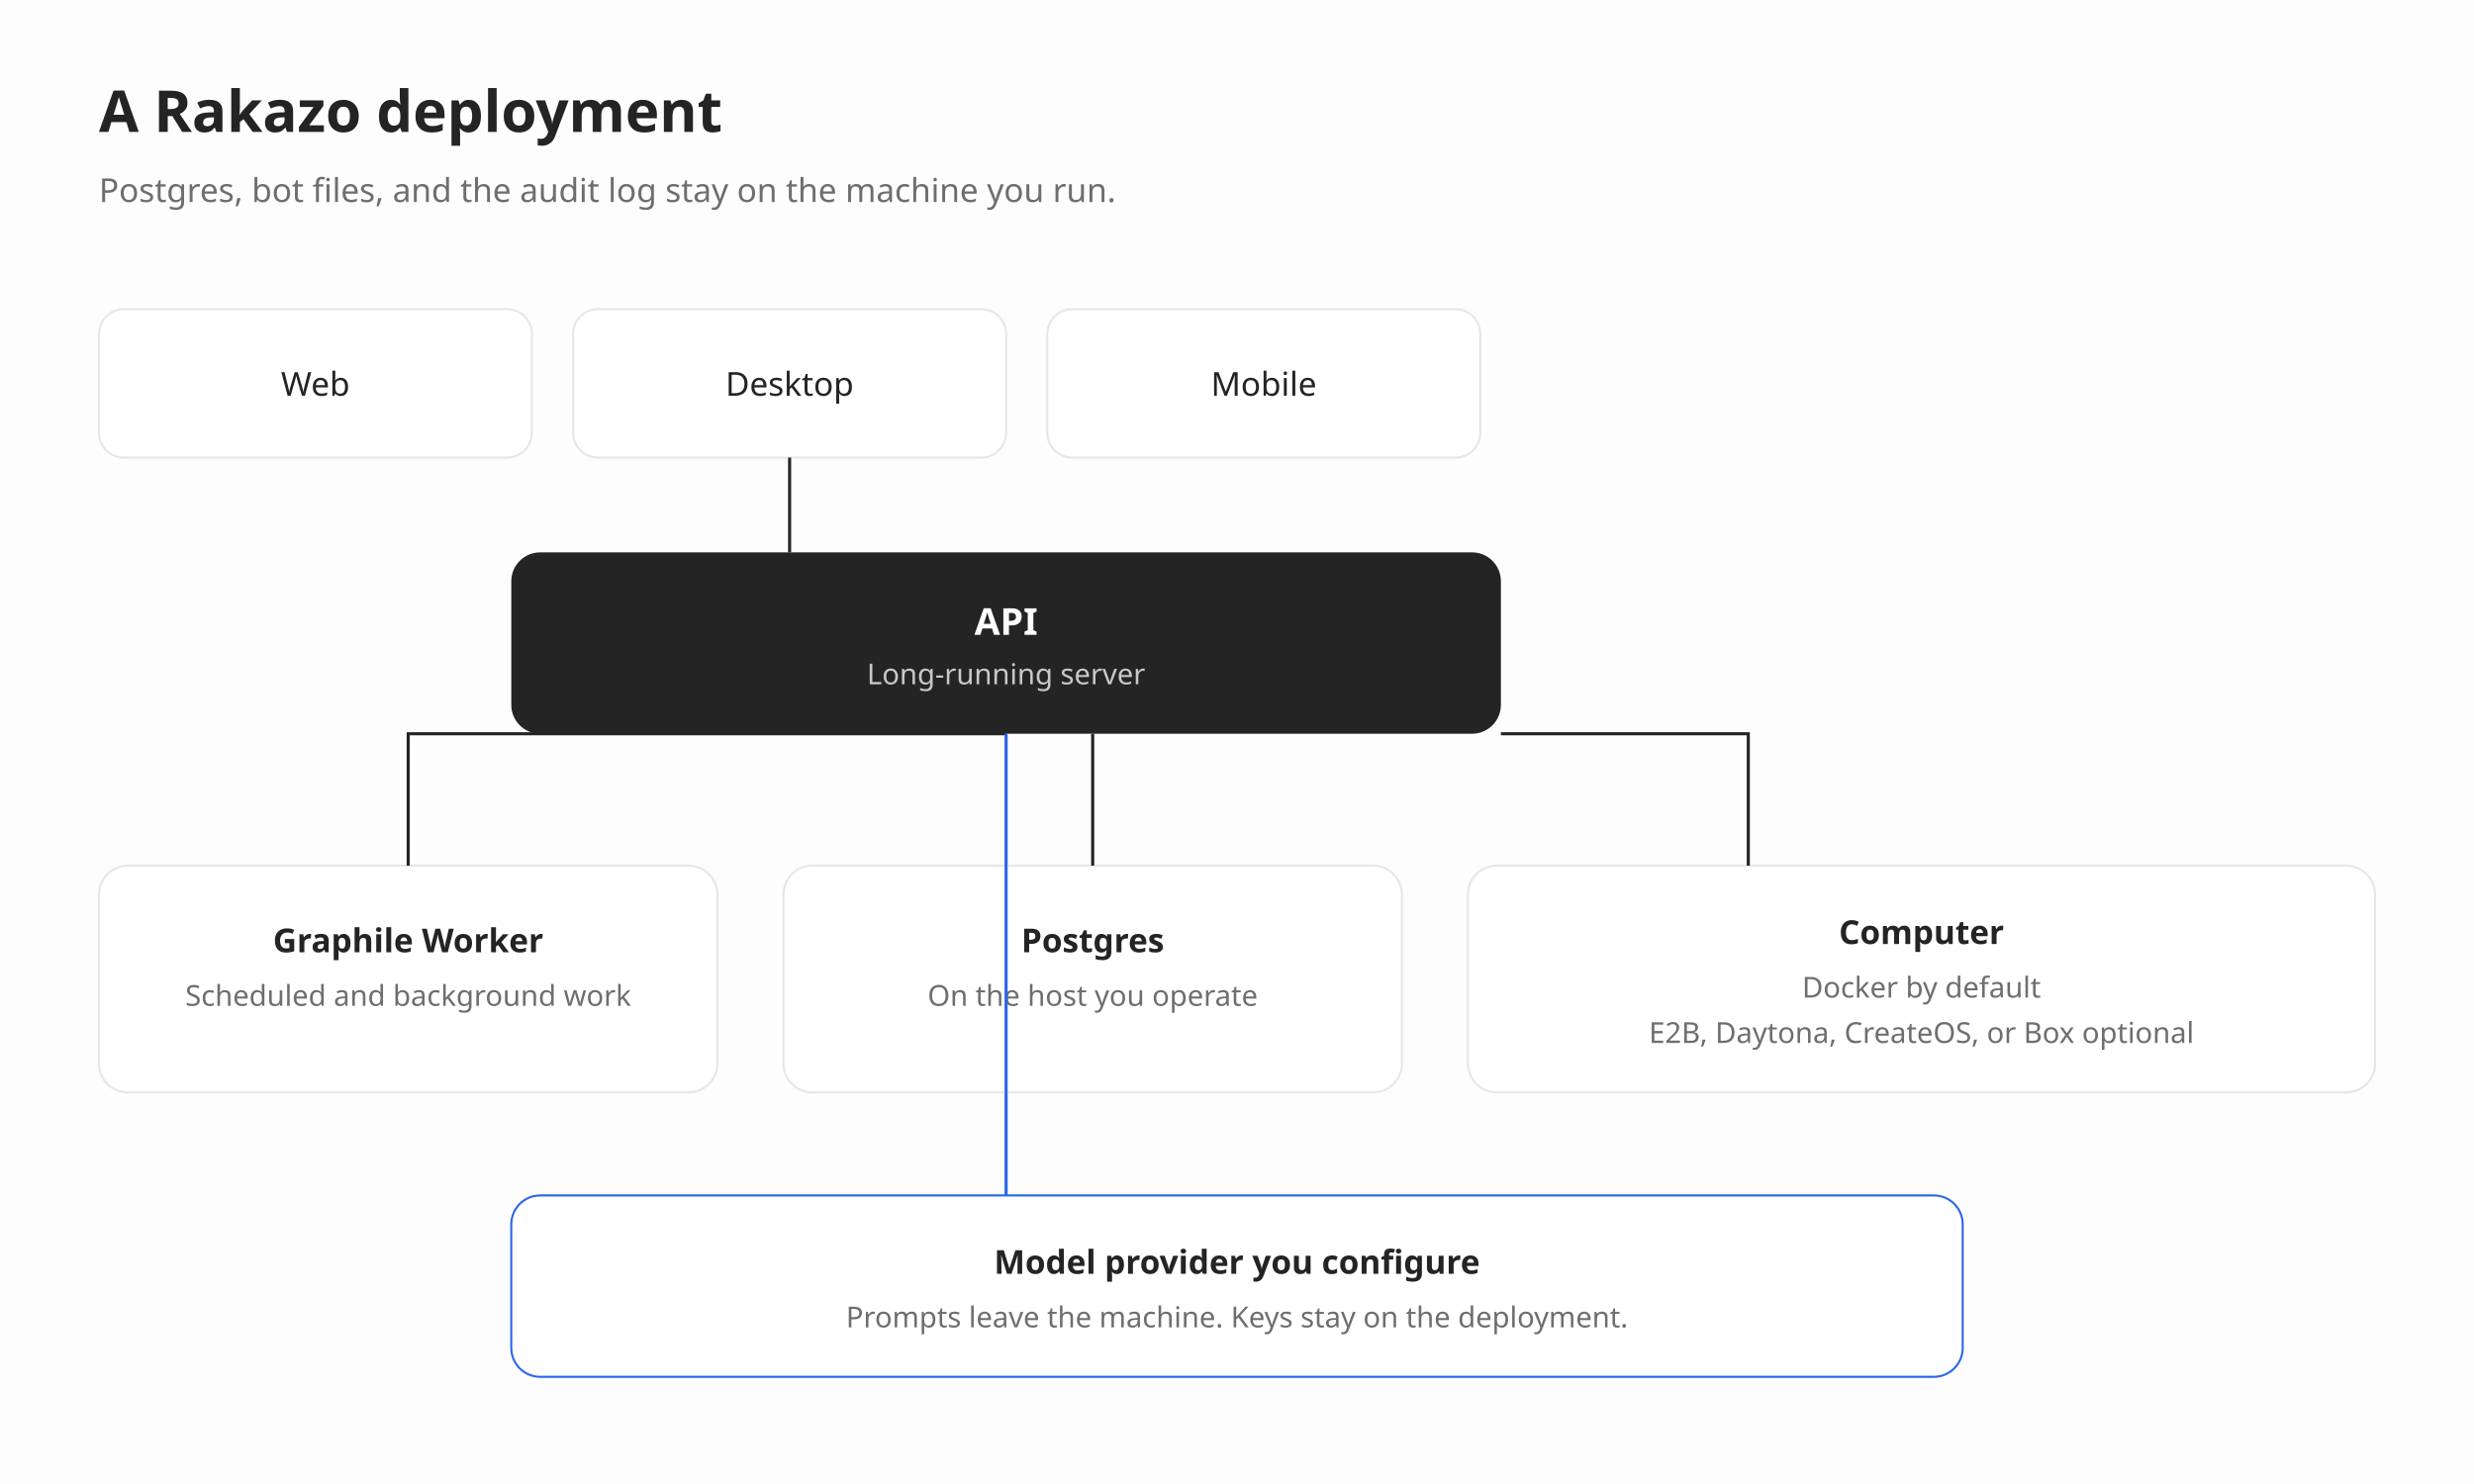
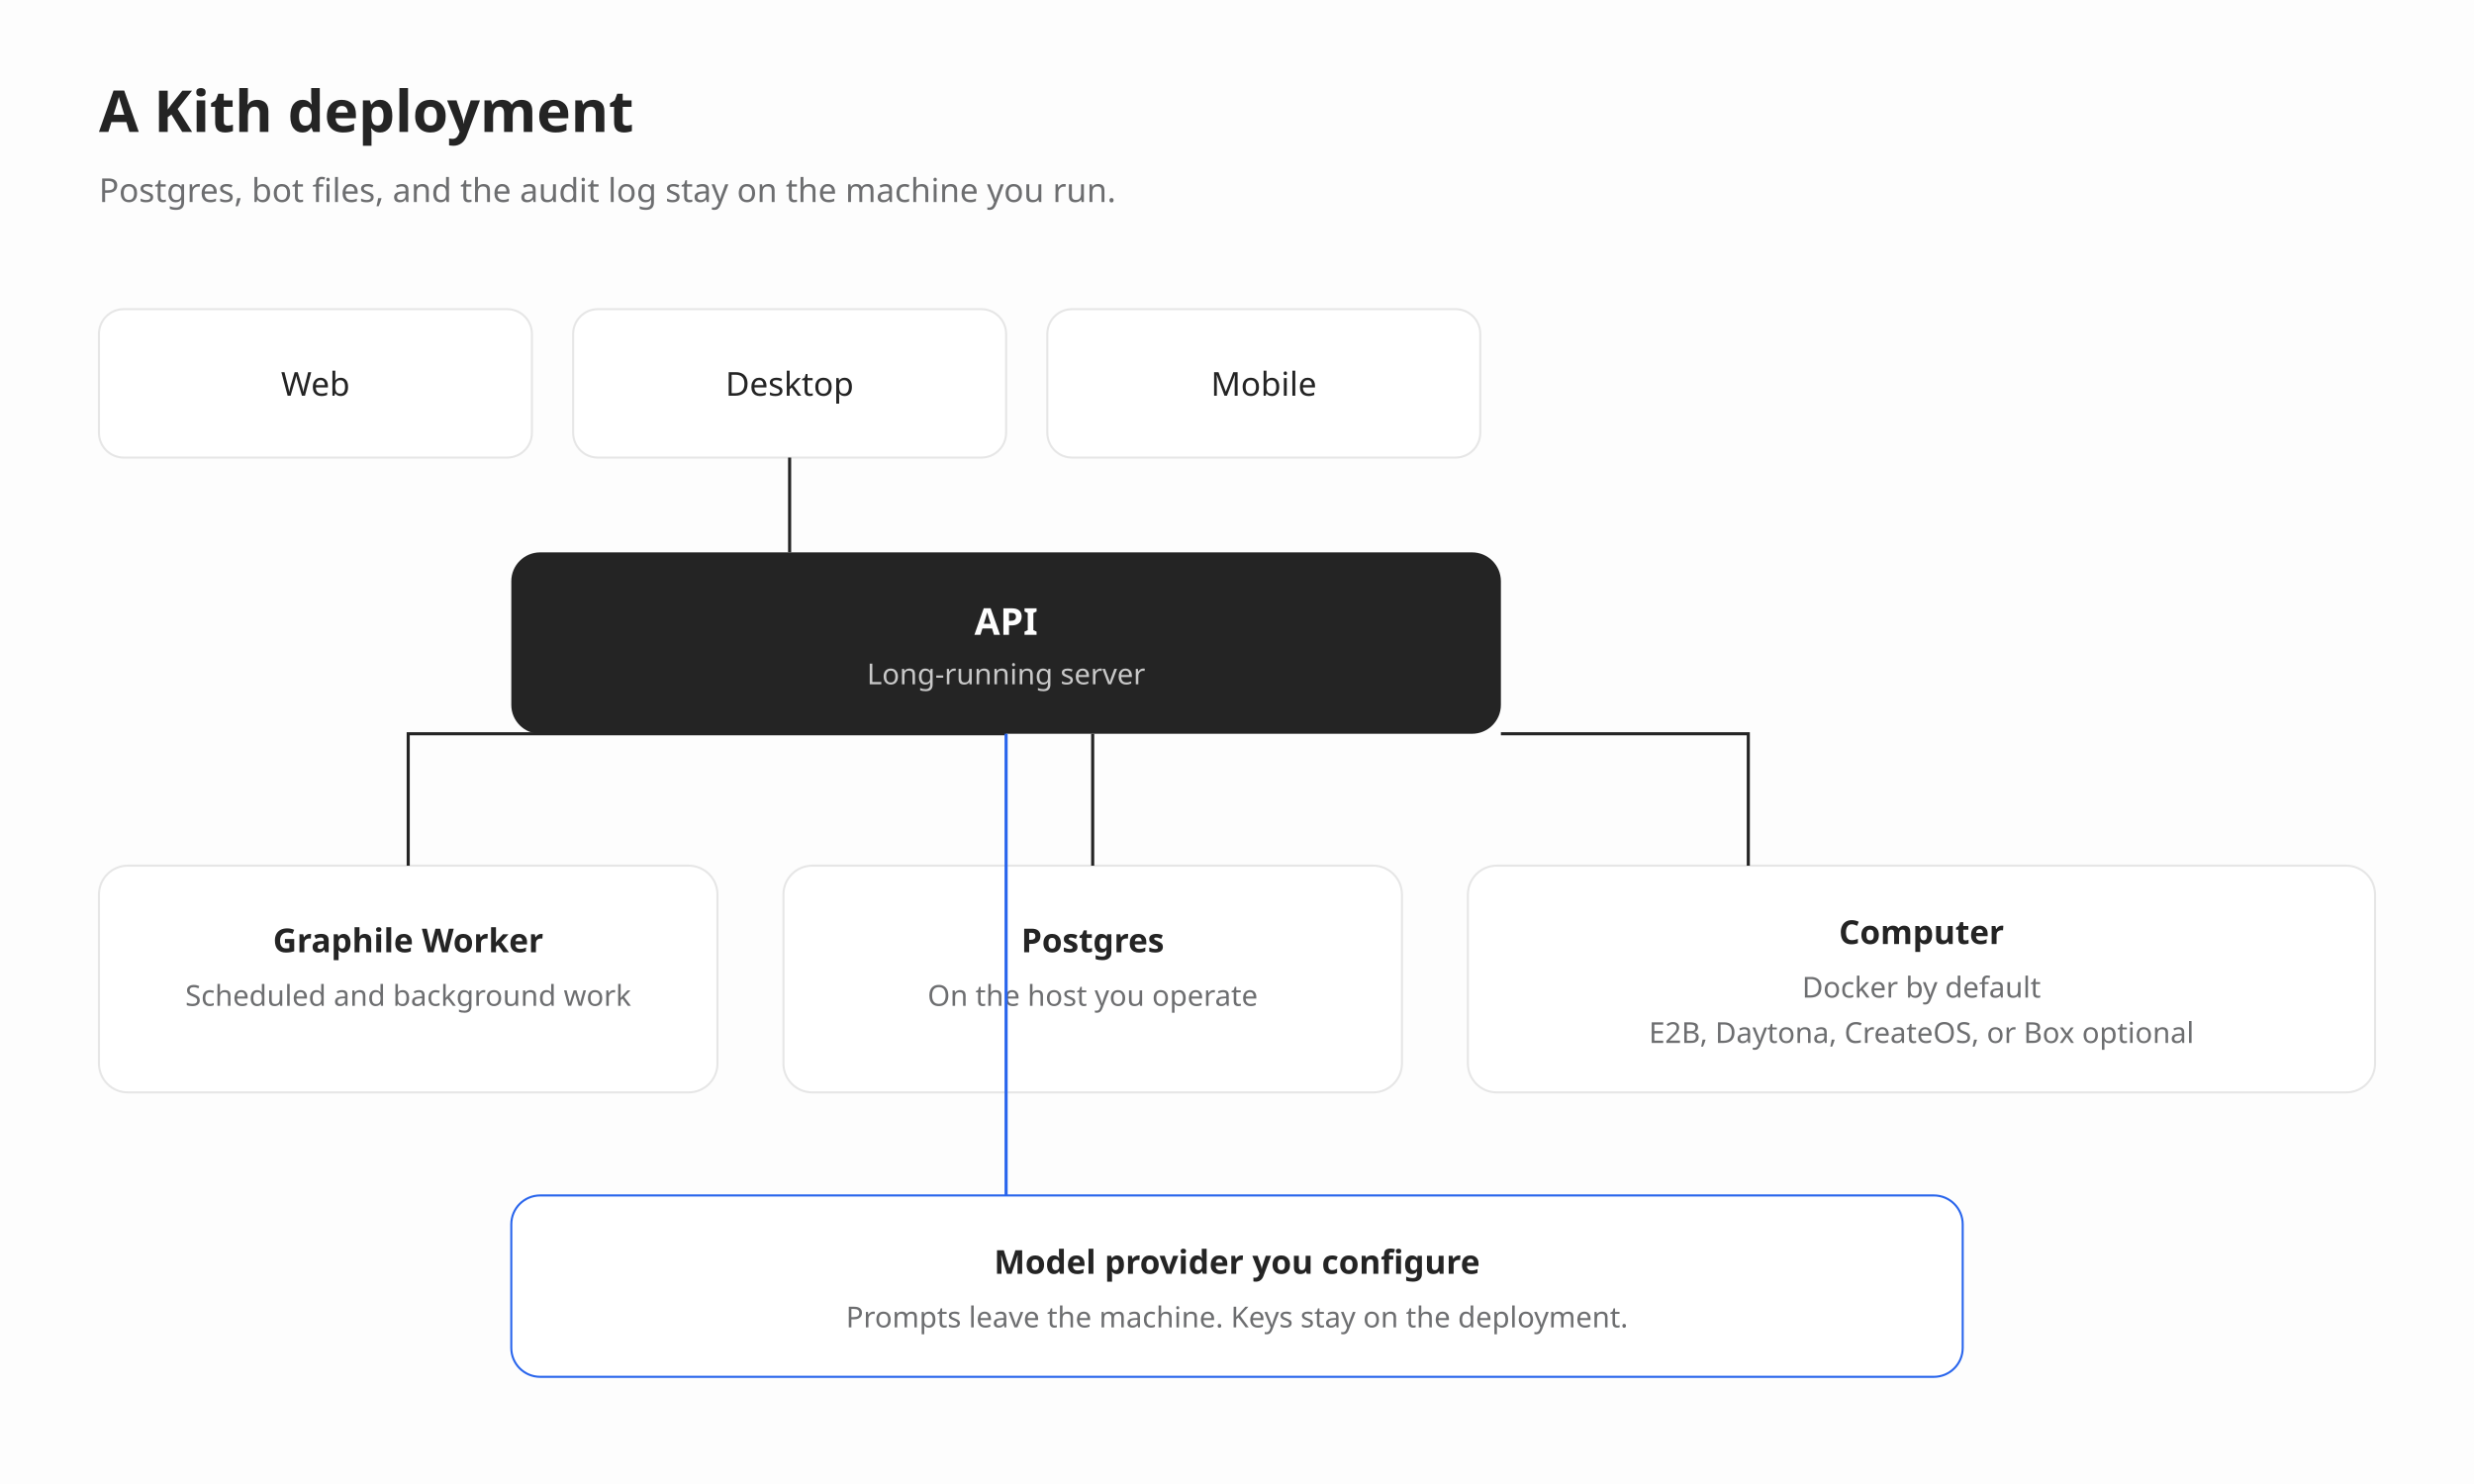
<svg xmlns="http://www.w3.org/2000/svg" width="1200" height="720" viewBox="0 0 1200 720" role="img" aria-labelledby="archTitle archDesc">
  <rect width="1200" height="720" fill="#fdfdfd" />
-   <text x="48" y="64" fill="#242424" font-family="Geist, ui-sans-serif, system-ui, sans-serif" font-size="28" font-weight="600">A Rakazo deployment</text>
+   <text x="48" y="64" fill="#242424" font-family="Geist, ui-sans-serif, system-ui, sans-serif" font-size="28" font-weight="600">A Kith deployment</text>
  <text x="48" y="98" fill="#6d6e70" font-family="Geist, ui-sans-serif, system-ui, sans-serif" font-size="16">Postgres, bot files, and the audit log stay on the machine you run.</text>
  <g font-family="Geist, ui-sans-serif, system-ui, sans-serif" font-size="16" fill="#242424">
    <rect x="48" y="150" width="210" height="72" rx="12" fill="#ffffff" stroke="#e6e6e6" />
    <text x="153" y="192" text-anchor="middle">Web</text>
    <rect x="278" y="150" width="210" height="72" rx="12" fill="#ffffff" stroke="#e6e6e6" />
    <text x="383" y="192" text-anchor="middle">Desktop</text>
    <rect x="508" y="150" width="210" height="72" rx="12" fill="#ffffff" stroke="#e6e6e6" />
    <text x="613" y="192" text-anchor="middle">Mobile</text>
    <path d="M383 222 V268" stroke="#242424" stroke-width="1.5" fill="none" />
    <rect x="248" y="268" width="480" height="88" rx="14" fill="#242424" />
    <text x="488" y="308" text-anchor="middle" fill="#fdfdfd" font-size="18" font-weight="600">API</text>
    <text x="488" y="332" text-anchor="middle" fill="#c8c8c8" font-size="14">Long-running server</text>
    <rect x="48" y="420" width="300" height="110" rx="14" fill="#ffffff" stroke="#e6e6e6" />
    <text x="198" y="462" text-anchor="middle" font-weight="600">Graphile Worker</text>
    <text x="198" y="488" text-anchor="middle" fill="#6d6e70" font-size="14">Scheduled and background work</text>
    <rect x="380" y="420" width="300" height="110" rx="14" fill="#ffffff" stroke="#e6e6e6" />
    <text x="530" y="462" text-anchor="middle" font-weight="600">Postgres</text>
    <text x="530" y="488" text-anchor="middle" fill="#6d6e70" font-size="14">On the host you operate</text>
    <rect x="712" y="420" width="440" height="110" rx="14" fill="#ffffff" stroke="#e6e6e6" />
    <text x="932" y="458" text-anchor="middle" font-weight="600">Computer</text>
    <text x="932" y="484" text-anchor="middle" fill="#6d6e70" font-size="14">Docker by default</text>
    <text x="932" y="506" text-anchor="middle" fill="#6d6e70" font-size="14">E2B, Daytona, CreateOS, or Box optional</text>
    <path d="M198 420 V356 H488" stroke="#242424" stroke-width="1.5" fill="none" />
    <path d="M530 420 V356" stroke="#242424" stroke-width="1.5" fill="none" />
    <path d="M848 420 V356 H728" stroke="#242424" stroke-width="1.5" fill="none" />
    <rect x="248" y="580" width="704" height="88" rx="14" fill="#ffffff" stroke="#2965ec" />
    <text x="600" y="618" text-anchor="middle" font-weight="600">Model provider you configure</text>
    <text x="600" y="644" text-anchor="middle" fill="#6d6e70" font-size="14">Prompts leave the machine. Keys stay on the deployment.</text>
    <path d="M488 356 V580" stroke="#2965ec" stroke-width="1.5" fill="none" />
  </g>
</svg>
